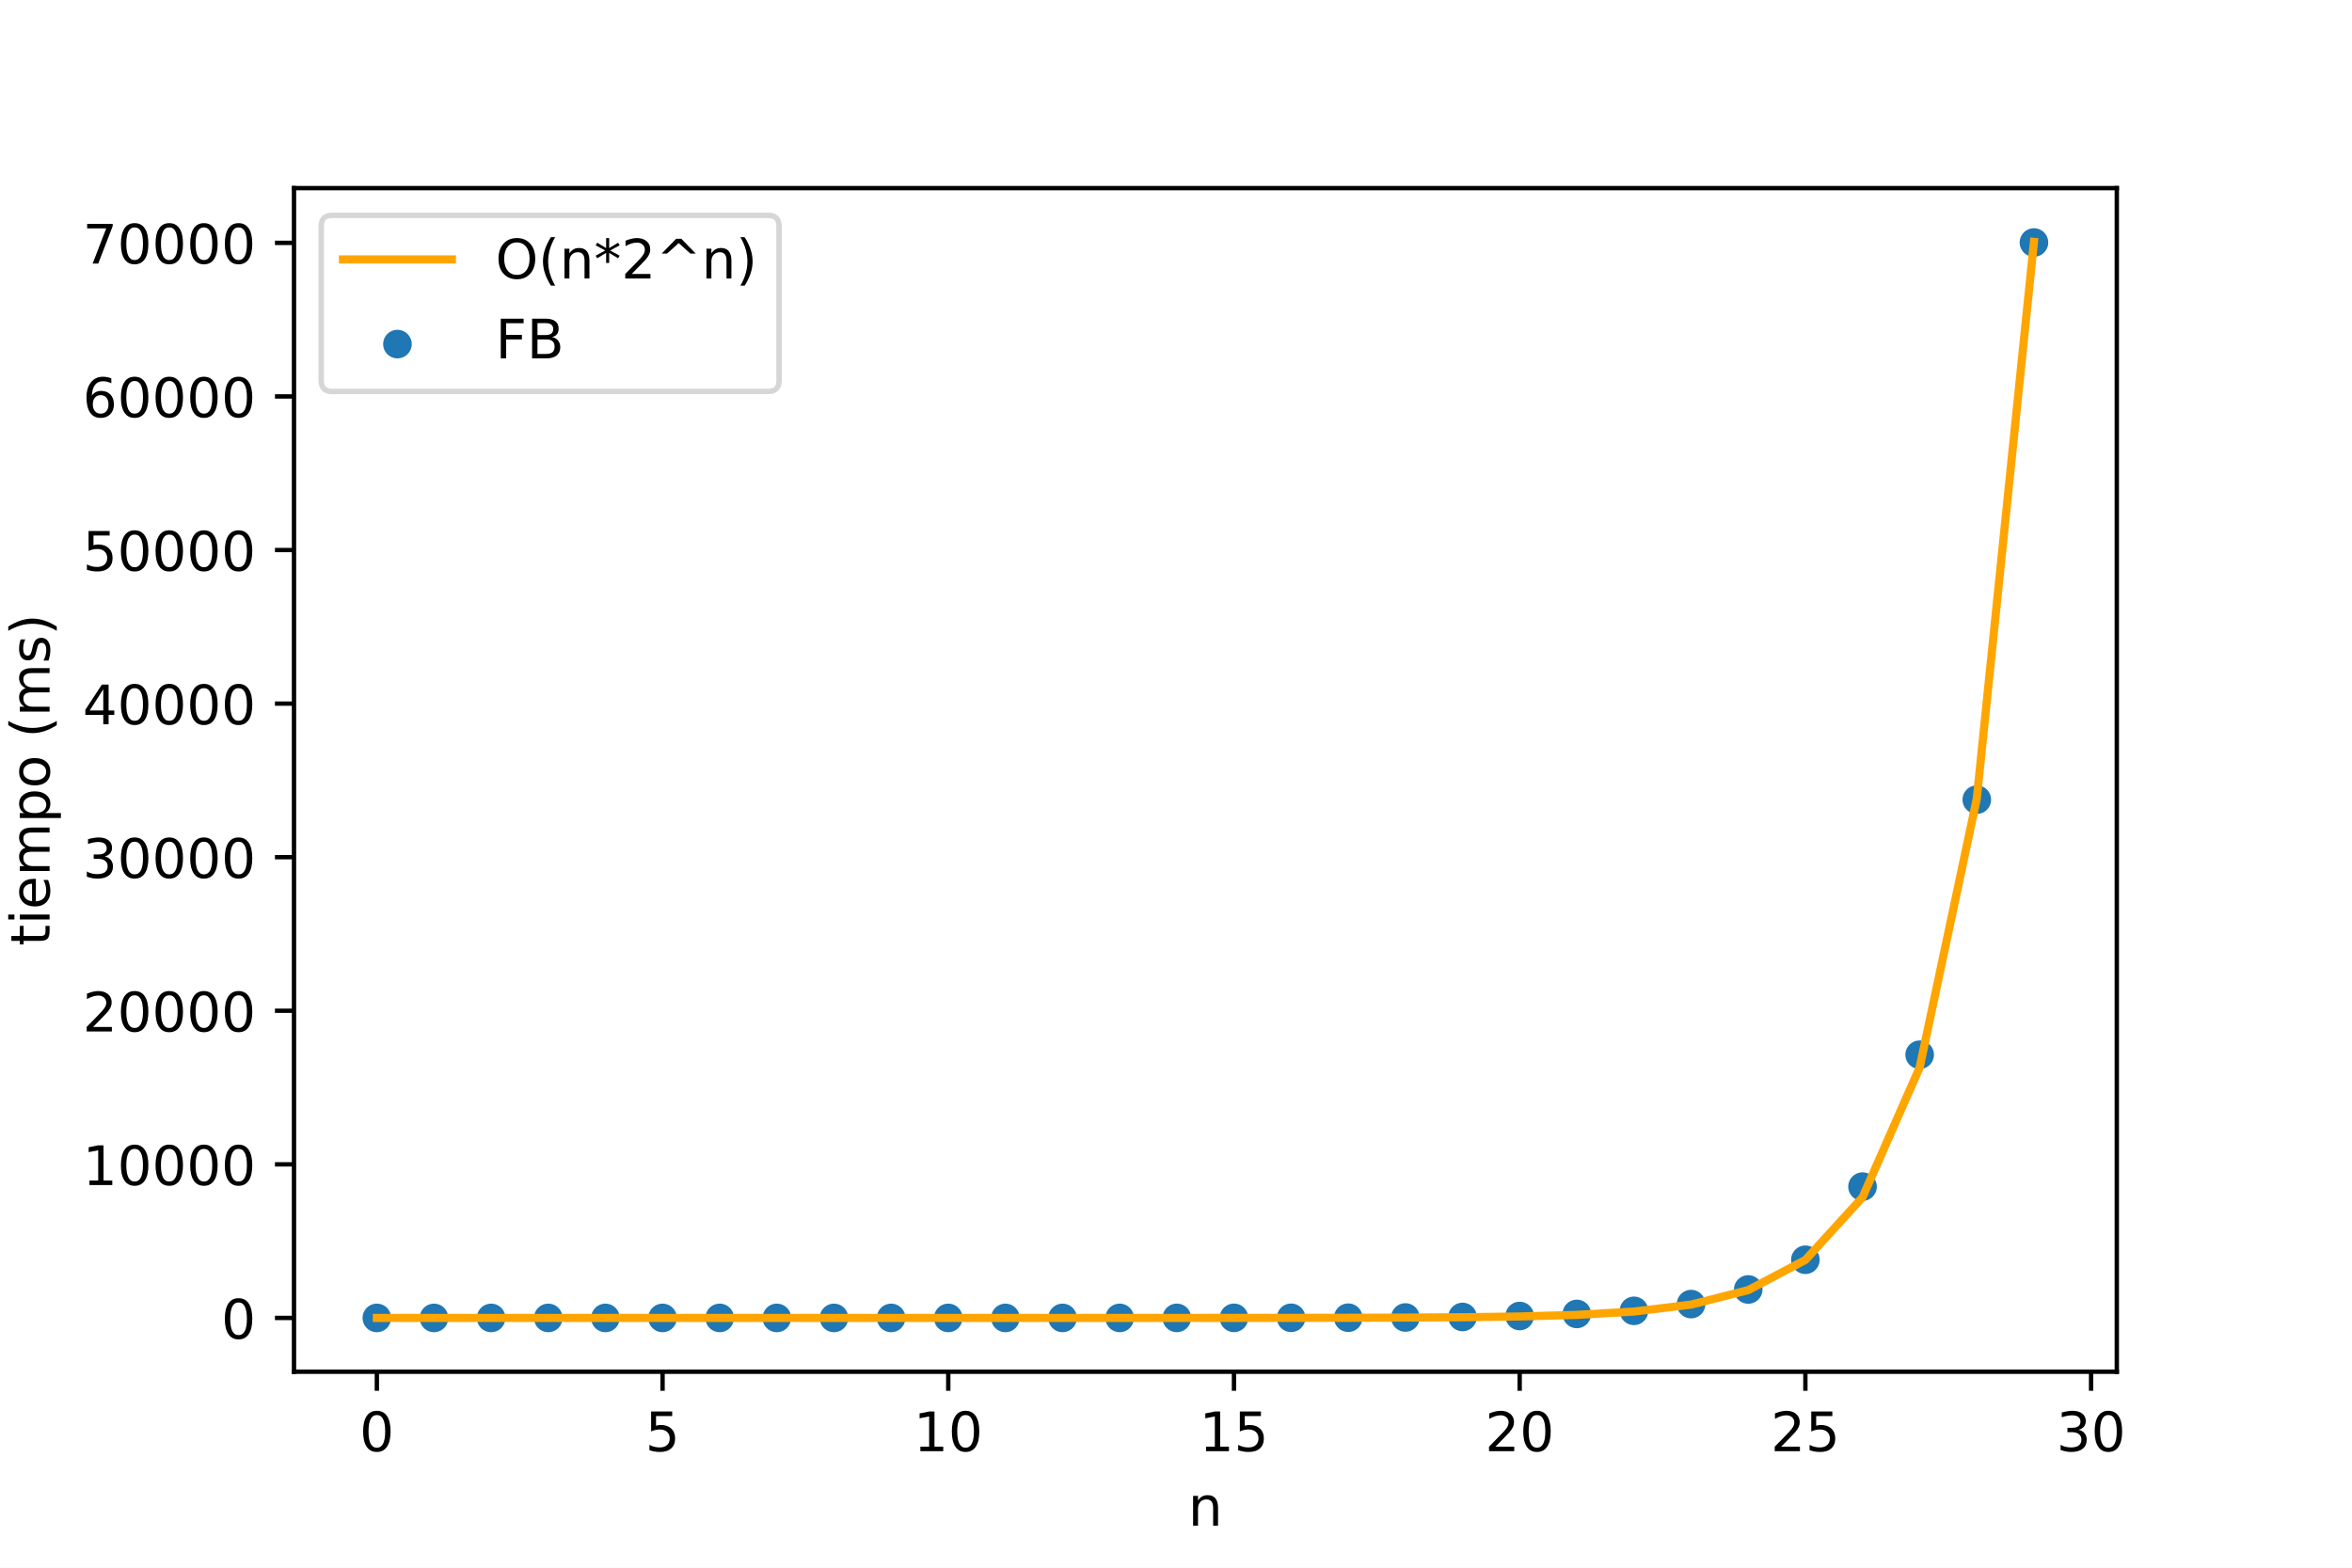
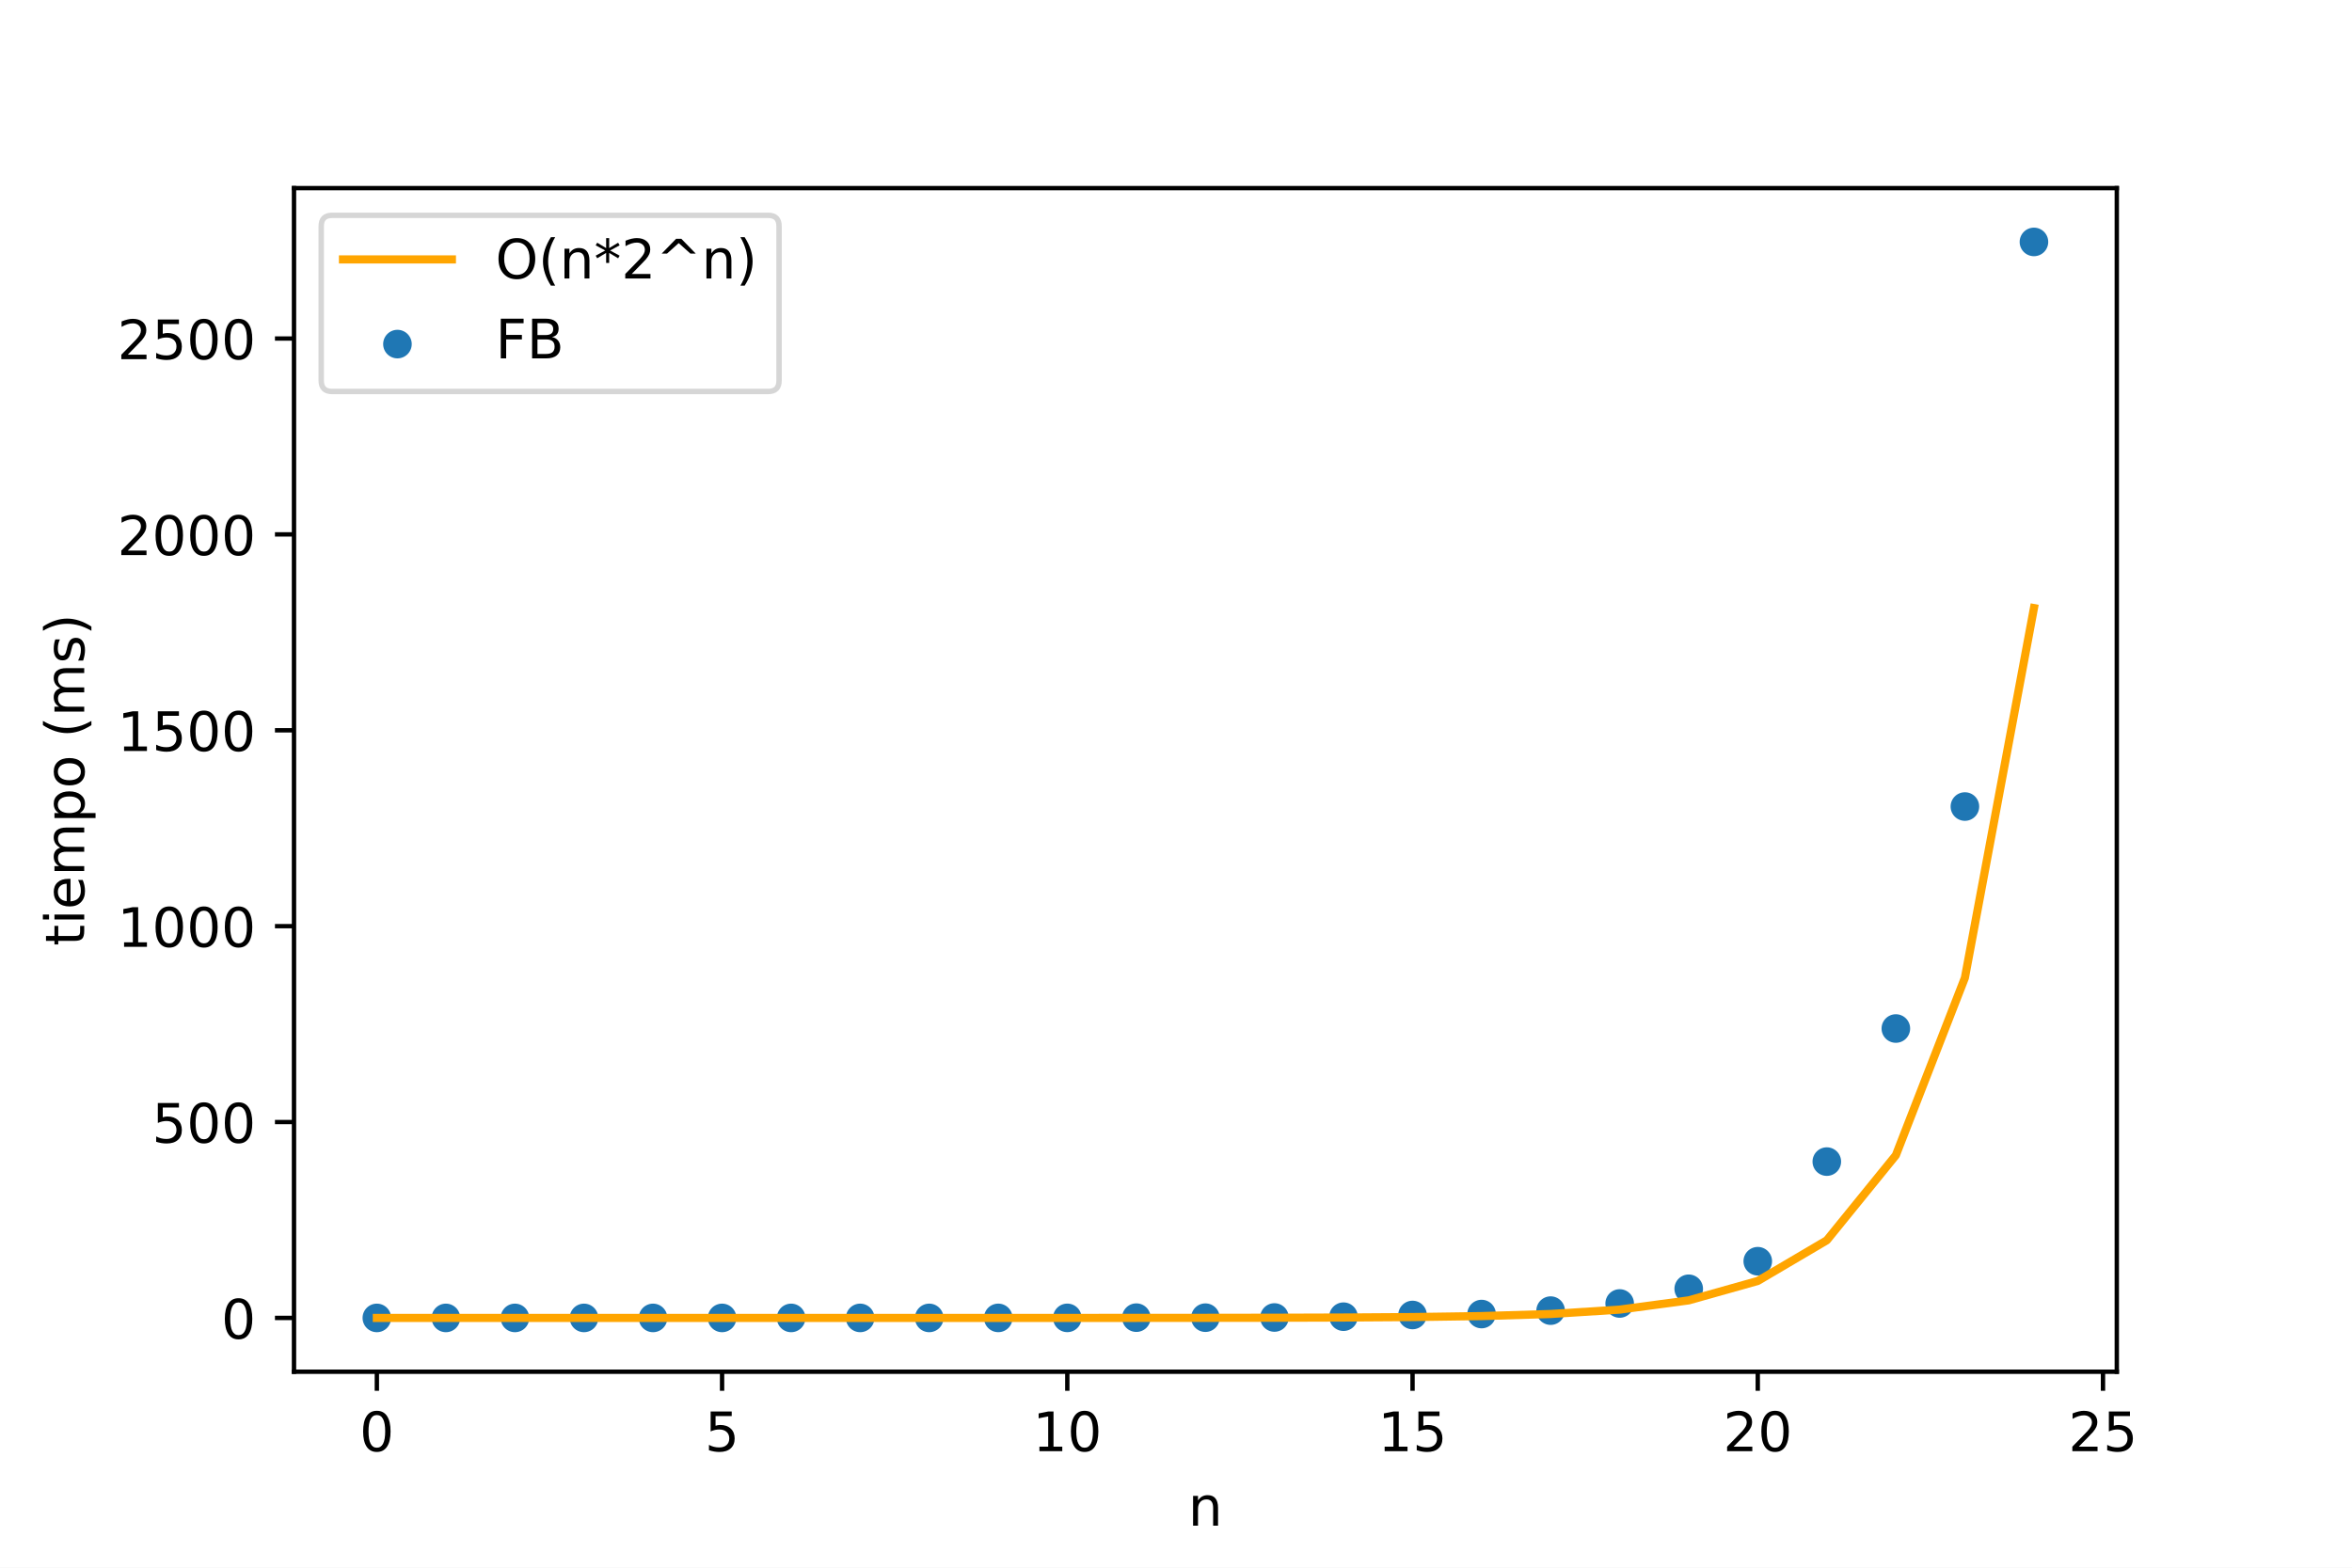
<svg xmlns="http://www.w3.org/2000/svg" xmlns:xlink="http://www.w3.org/1999/xlink" height="288pt" version="1.1" viewBox="0 0 432 288" width="432pt">
  <defs>
    <style type="text/css">
*{stroke-linecap:butt;stroke-linejoin:round;}
  </style>
  </defs>
  <g id="figure_1">
    <g id="patch_1">
      <path d="M 0 288  L 432 288  L 432 0  L 0 0  z " style="fill:#ffffff;" />
    </g>
    <g id="axes_1">
      <g id="patch_2">
        <path d="M 54 252  L 388.8 252  L 388.8 34.56  L 54 34.56  z " style="fill:#ffffff;" />
      </g>
      <g id="PathCollection_1">
        <defs>
-           <path d="M 0 3  C 0.796 3 1.559 2.684 2.121 2.121  C 2.684 1.559 3 0.796 3 0  C 3 -0.796 2.684 -1.559 2.121 -2.121  C 1.559 -2.684 0.796 -3 0 -3  C -0.796 -3 -1.559 -2.684 -2.121 -2.121  C -2.684 -1.559 -3 -0.796 -3 0  C -3 0.796 -2.684 1.559 -2.121 2.121  C -1.559 2.684 -0.796 3 0 3  z " id="m77022b1f96" style="stroke:#ffffff;stroke-width:0.75;" />
+           <path d="M 0 3  C 0.796 3 1.559 2.684 2.121 2.121  C 2.684 1.559 3 0.796 3 0  C 3 -0.796 2.684 -1.559 2.121 -2.121  C 1.559 -2.684 0.796 -3 0 -3  C -0.796 -3 -1.559 -2.684 -2.121 -2.121  C -2.684 -1.559 -3 -0.796 -3 0  C -3 0.796 -2.684 1.559 -2.121 2.121  C -1.559 2.684 -0.796 3 0 3  z " id="mb711f1d08b" style="stroke:#ffffff;stroke-width:0.75;" />
        </defs>
-         <g clip-path="url(#p2cb43e4412)">
-           <use style="fill:#1f77b4;stroke:#ffffff;stroke-width:0.75;" x="69.218" xlink:href="#m77022b1f96" y="242.116" />
-           <use style="fill:#1f77b4;stroke:#ffffff;stroke-width:0.75;" x="79.713" xlink:href="#m77022b1f96" y="242.116" />
-           <use style="fill:#1f77b4;stroke:#ffffff;stroke-width:0.75;" x="90.209" xlink:href="#m77022b1f96" y="242.116" />
-           <use style="fill:#1f77b4;stroke:#ffffff;stroke-width:0.75;" x="100.704" xlink:href="#m77022b1f96" y="242.116" />
-           <use style="fill:#1f77b4;stroke:#ffffff;stroke-width:0.75;" x="111.199" xlink:href="#m77022b1f96" y="242.116" />
-           <use style="fill:#1f77b4;stroke:#ffffff;stroke-width:0.75;" x="121.695" xlink:href="#m77022b1f96" y="242.116" />
-           <use style="fill:#1f77b4;stroke:#ffffff;stroke-width:0.75;" x="132.19" xlink:href="#m77022b1f96" y="242.116" />
-           <use style="fill:#1f77b4;stroke:#ffffff;stroke-width:0.75;" x="142.685" xlink:href="#m77022b1f96" y="242.116" />
-           <use style="fill:#1f77b4;stroke:#ffffff;stroke-width:0.75;" x="153.181" xlink:href="#m77022b1f96" y="242.116" />
-           <use style="fill:#1f77b4;stroke:#ffffff;stroke-width:0.75;" x="163.676" xlink:href="#m77022b1f96" y="242.116" />
-           <use style="fill:#1f77b4;stroke:#ffffff;stroke-width:0.75;" x="174.171" xlink:href="#m77022b1f96" y="242.116" />
-           <use style="fill:#1f77b4;stroke:#ffffff;stroke-width:0.75;" x="184.666" xlink:href="#m77022b1f96" y="242.116" />
-           <use style="fill:#1f77b4;stroke:#ffffff;stroke-width:0.75;" x="195.162" xlink:href="#m77022b1f96" y="242.115" />
-           <use style="fill:#1f77b4;stroke:#ffffff;stroke-width:0.75;" x="205.657" xlink:href="#m77022b1f96" y="242.114" />
-           <use style="fill:#1f77b4;stroke:#ffffff;stroke-width:0.75;" x="216.152" xlink:href="#m77022b1f96" y="242.109" />
-           <use style="fill:#1f77b4;stroke:#ffffff;stroke-width:0.75;" x="226.648" xlink:href="#m77022b1f96" y="242.103" />
-           <use style="fill:#1f77b4;stroke:#ffffff;stroke-width:0.75;" x="237.143" xlink:href="#m77022b1f96" y="242.094" />
-           <use style="fill:#1f77b4;stroke:#ffffff;stroke-width:0.75;" x="247.638" xlink:href="#m77022b1f96" y="242.076" />
-           <use style="fill:#1f77b4;stroke:#ffffff;stroke-width:0.75;" x="258.134" xlink:href="#m77022b1f96" y="242.037" />
-           <use style="fill:#1f77b4;stroke:#ffffff;stroke-width:0.75;" x="268.629" xlink:href="#m77022b1f96" y="241.942" />
-           <use style="fill:#1f77b4;stroke:#ffffff;stroke-width:0.75;" x="279.124" xlink:href="#m77022b1f96" y="241.767" />
-           <use style="fill:#1f77b4;stroke:#ffffff;stroke-width:0.75;" x="289.619" xlink:href="#m77022b1f96" y="241.383" />
-           <use style="fill:#1f77b4;stroke:#ffffff;stroke-width:0.75;" x="300.115" xlink:href="#m77022b1f96" y="240.814" />
-           <use style="fill:#1f77b4;stroke:#ffffff;stroke-width:0.75;" x="310.61" xlink:href="#m77022b1f96" y="239.576" />
-           <use style="fill:#1f77b4;stroke:#ffffff;stroke-width:0.75;" x="321.105" xlink:href="#m77022b1f96" y="236.888" />
-           <use style="fill:#1f77b4;stroke:#ffffff;stroke-width:0.75;" x="331.601" xlink:href="#m77022b1f96" y="231.431" />
-           <use style="fill:#1f77b4;stroke:#ffffff;stroke-width:0.75;" x="342.096" xlink:href="#m77022b1f96" y="217.996" />
-           <use style="fill:#1f77b4;stroke:#ffffff;stroke-width:0.75;" x="352.591" xlink:href="#m77022b1f96" y="193.766" />
-           <use style="fill:#1f77b4;stroke:#ffffff;stroke-width:0.75;" x="363.087" xlink:href="#m77022b1f96" y="146.906" />
-           <use style="fill:#1f77b4;stroke:#ffffff;stroke-width:0.75;" x="373.582" xlink:href="#m77022b1f96" y="44.551" />
+         <g clip-path="url(#pc8c4ef3ba3)">
+           <use style="fill:#1f77b4;stroke:#ffffff;stroke-width:0.75;" x="69.218" xlink:href="#mb711f1d08b" y="242.116" />
+           <use style="fill:#1f77b4;stroke:#ffffff;stroke-width:0.75;" x="81.9" xlink:href="#mb711f1d08b" y="242.116" />
+           <use style="fill:#1f77b4;stroke:#ffffff;stroke-width:0.75;" x="94.582" xlink:href="#mb711f1d08b" y="242.116" />
+           <use style="fill:#1f77b4;stroke:#ffffff;stroke-width:0.75;" x="107.264" xlink:href="#mb711f1d08b" y="242.116" />
+           <use style="fill:#1f77b4;stroke:#ffffff;stroke-width:0.75;" x="119.945" xlink:href="#mb711f1d08b" y="242.116" />
+           <use style="fill:#1f77b4;stroke:#ffffff;stroke-width:0.75;" x="132.627" xlink:href="#mb711f1d08b" y="242.116" />
+           <use style="fill:#1f77b4;stroke:#ffffff;stroke-width:0.75;" x="145.309" xlink:href="#mb711f1d08b" y="242.116" />
+           <use style="fill:#1f77b4;stroke:#ffffff;stroke-width:0.75;" x="157.991" xlink:href="#mb711f1d08b" y="242.114" />
+           <use style="fill:#1f77b4;stroke:#ffffff;stroke-width:0.75;" x="170.673" xlink:href="#mb711f1d08b" y="242.114" />
+           <use style="fill:#1f77b4;stroke:#ffffff;stroke-width:0.75;" x="183.355" xlink:href="#mb711f1d08b" y="242.111" />
+           <use style="fill:#1f77b4;stroke:#ffffff;stroke-width:0.75;" x="196.036" xlink:href="#mb711f1d08b" y="242.107" />
+           <use style="fill:#1f77b4;stroke:#ffffff;stroke-width:0.75;" x="208.718" xlink:href="#mb711f1d08b" y="242.067" />
+           <use style="fill:#1f77b4;stroke:#ffffff;stroke-width:0.75;" x="221.4" xlink:href="#mb711f1d08b" y="242.071" />
+           <use style="fill:#1f77b4;stroke:#ffffff;stroke-width:0.75;" x="234.082" xlink:href="#mb711f1d08b" y="242.038" />
+           <use style="fill:#1f77b4;stroke:#ffffff;stroke-width:0.75;" x="246.764" xlink:href="#mb711f1d08b" y="241.891" />
+           <use style="fill:#1f77b4;stroke:#ffffff;stroke-width:0.75;" x="259.445" xlink:href="#mb711f1d08b" y="241.576" />
+           <use style="fill:#1f77b4;stroke:#ffffff;stroke-width:0.75;" x="272.127" xlink:href="#mb711f1d08b" y="241.404" />
+           <use style="fill:#1f77b4;stroke:#ffffff;stroke-width:0.75;" x="284.809" xlink:href="#mb711f1d08b" y="240.775" />
+           <use style="fill:#1f77b4;stroke:#ffffff;stroke-width:0.75;" x="297.491" xlink:href="#mb711f1d08b" y="239.463" />
+           <use style="fill:#1f77b4;stroke:#ffffff;stroke-width:0.75;" x="310.173" xlink:href="#mb711f1d08b" y="236.762" />
+           <use style="fill:#1f77b4;stroke:#ffffff;stroke-width:0.75;" x="322.855" xlink:href="#mb711f1d08b" y="231.699" />
+           <use style="fill:#1f77b4;stroke:#ffffff;stroke-width:0.75;" x="335.536" xlink:href="#mb711f1d08b" y="213.398" />
+           <use style="fill:#1f77b4;stroke:#ffffff;stroke-width:0.75;" x="348.218" xlink:href="#mb711f1d08b" y="188.951" />
+           <use style="fill:#1f77b4;stroke:#ffffff;stroke-width:0.75;" x="360.9" xlink:href="#mb711f1d08b" y="148.17" />
+           <use style="fill:#1f77b4;stroke:#ffffff;stroke-width:0.75;" x="373.582" xlink:href="#mb711f1d08b" y="44.444" />
        </g>
      </g>
      <g id="matplotlib.axis_1">
        <g id="xtick_1">
          <g id="line2d_1">
            <defs>
-               <path d="M 0 0  L 0 3.5  " id="m02628026f4" style="stroke:#000000;stroke-width:0.8;" />
-             </defs>
-             <g>
-               <use style="stroke:#000000;stroke-width:0.8;" x="69.218" xlink:href="#m02628026f4" y="252" />
+               <path d="M 0 0  L 0 3.5  " id="mbf1f56ff27" style="stroke:#000000;stroke-width:0.8;" />
+             </defs>
+             <g>
+               <use style="stroke:#000000;stroke-width:0.8;" x="69.218" xlink:href="#mbf1f56ff27" y="252" />
            </g>
          </g>
          <g id="text_1">
            <defs>
              <path d="M 31.781 66.406  Q 24.172 66.406 20.328 58.906  Q 16.5 51.422 16.5 36.375  Q 16.5 21.391 20.328 13.891  Q 24.172 6.391 31.781 6.391  Q 39.453 6.391 43.281 13.891  Q 47.125 21.391 47.125 36.375  Q 47.125 51.422 43.281 58.906  Q 39.453 66.406 31.781 66.406  z M 31.781 74.219  Q 44.047 74.219 50.516 64.516  Q 56.984 54.828 56.984 36.375  Q 56.984 17.969 50.516 8.266  Q 44.047 -1.422 31.781 -1.422  Q 19.531 -1.422 13.062 8.266  Q 6.594 17.969 6.594 36.375  Q 6.594 54.828 13.062 64.516  Q 19.531 74.219 31.781 74.219  z " id="DejaVuSans-48" />
            </defs>
            <g transform="translate(66.03693 266.5984)scale(0.1 -0.1)">
              <use xlink:href="#DejaVuSans-48" />
            </g>
          </g>
        </g>
        <g id="xtick_2">
          <g id="line2d_2">
            <g>
-               <use style="stroke:#000000;stroke-width:0.8;" x="121.695" xlink:href="#m02628026f4" y="252" />
+               <use style="stroke:#000000;stroke-width:0.8;" x="132.627" xlink:href="#mbf1f56ff27" y="252" />
            </g>
          </g>
          <g id="text_2">
            <defs>
              <path d="M 10.797 72.906  L 49.516 72.906  L 49.516 64.594  L 19.828 64.594  L 19.828 46.734  Q 21.969 47.469 24.109 47.828  Q 26.266 48.188 28.422 48.188  Q 40.625 48.188 47.75 41.5  Q 54.891 34.812 54.891 23.391  Q 54.891 11.625 47.562 5.094  Q 40.234 -1.422 26.906 -1.422  Q 22.312 -1.422 17.547 -0.641  Q 12.797 0.141 7.719 1.703  L 7.719 11.625  Q 12.109 9.234 16.797 8.062  Q 21.484 6.891 26.703 6.891  Q 35.156 6.891 40.078 11.328  Q 45.016 15.766 45.016 23.391  Q 45.016 31 40.078 35.438  Q 35.156 39.891 26.703 39.891  Q 22.75 39.891 18.812 39.016  Q 14.891 38.141 10.797 36.281  z " id="DejaVuSans-53" />
            </defs>
-             <g transform="translate(118.5134 266.5984)scale(0.1 -0.1)">
+             <g transform="translate(129.446 266.5984)scale(0.1 -0.1)">
              <use xlink:href="#DejaVuSans-53" />
            </g>
          </g>
        </g>
        <g id="xtick_3">
          <g id="line2d_3">
            <g>
-               <use style="stroke:#000000;stroke-width:0.8;" x="174.171" xlink:href="#m02628026f4" y="252" />
+               <use style="stroke:#000000;stroke-width:0.8;" x="196.036" xlink:href="#mbf1f56ff27" y="252" />
            </g>
          </g>
          <g id="text_3">
            <defs>
              <path d="M 12.406 8.297  L 28.516 8.297  L 28.516 63.922  L 10.984 60.406  L 10.984 69.391  L 28.422 72.906  L 38.281 72.906  L 38.281 8.297  L 54.391 8.297  L 54.391 0  L 12.406 0  z " id="DejaVuSans-49" />
            </defs>
-             <g transform="translate(167.8087 266.5984)scale(0.1 -0.1)">
+             <g transform="translate(189.6739 266.5984)scale(0.1 -0.1)">
              <use xlink:href="#DejaVuSans-49" />
              <use x="63.623" xlink:href="#DejaVuSans-48" />
            </g>
          </g>
        </g>
        <g id="xtick_4">
          <g id="line2d_4">
            <g>
-               <use style="stroke:#000000;stroke-width:0.8;" x="226.648" xlink:href="#m02628026f4" y="252" />
+               <use style="stroke:#000000;stroke-width:0.8;" x="259.445" xlink:href="#mbf1f56ff27" y="252" />
            </g>
          </g>
          <g id="text_4">
-             <g transform="translate(220.2851 266.5984)scale(0.1 -0.1)">
+             <g transform="translate(253.083 266.5984)scale(0.1 -0.1)">
              <use xlink:href="#DejaVuSans-49" />
              <use x="63.623" xlink:href="#DejaVuSans-53" />
            </g>
          </g>
        </g>
        <g id="xtick_5">
          <g id="line2d_5">
            <g>
-               <use style="stroke:#000000;stroke-width:0.8;" x="279.124" xlink:href="#m02628026f4" y="252" />
+               <use style="stroke:#000000;stroke-width:0.8;" x="322.855" xlink:href="#mbf1f56ff27" y="252" />
            </g>
          </g>
          <g id="text_5">
            <defs>
              <path d="M 19.188 8.297  L 53.609 8.297  L 53.609 0  L 7.328 0  L 7.328 8.297  Q 12.938 14.109 22.625 23.891  Q 32.328 33.688 34.812 36.531  Q 39.547 41.844 41.422 45.531  Q 43.312 49.219 43.312 52.781  Q 43.312 58.594 39.234 62.25  Q 35.156 65.922 28.609 65.922  Q 23.969 65.922 18.812 64.312  Q 13.672 62.703 7.812 59.422  L 7.812 69.391  Q 13.766 71.781 18.938 73  Q 24.125 74.219 28.422 74.219  Q 39.75 74.219 46.484 68.547  Q 53.219 62.891 53.219 53.422  Q 53.219 48.922 51.531 44.891  Q 49.859 40.875 45.406 35.406  Q 44.188 33.984 37.641 27.219  Q 31.109 20.453 19.188 8.297  z " id="DejaVuSans-50" />
            </defs>
-             <g transform="translate(272.7616 266.5984)scale(0.1 -0.1)">
+             <g transform="translate(316.492 266.5984)scale(0.1 -0.1)">
              <use xlink:href="#DejaVuSans-50" />
              <use x="63.623" xlink:href="#DejaVuSans-48" />
            </g>
          </g>
        </g>
        <g id="xtick_6">
          <g id="line2d_6">
            <g>
-               <use style="stroke:#000000;stroke-width:0.8;" x="331.601" xlink:href="#m02628026f4" y="252" />
+               <use style="stroke:#000000;stroke-width:0.8;" x="386.264" xlink:href="#mbf1f56ff27" y="252" />
            </g>
          </g>
          <g id="text_6">
-             <g transform="translate(325.2381 266.5984)scale(0.1 -0.1)">
+             <g transform="translate(379.9011 266.5984)scale(0.1 -0.1)">
              <use xlink:href="#DejaVuSans-50" />
              <use x="63.623" xlink:href="#DejaVuSans-53" />
            </g>
          </g>
        </g>
-         <g id="xtick_7">
-           <g id="line2d_7">
-             <g>
-               <use style="stroke:#000000;stroke-width:0.8;" x="384.077" xlink:href="#m02628026f4" y="252" />
-             </g>
-           </g>
-           <g id="text_7">
-             <defs>
-               <path d="M 40.578 39.312  Q 47.656 37.797 51.625 33  Q 55.609 28.219 55.609 21.188  Q 55.609 10.406 48.188 4.484  Q 40.766 -1.422 27.094 -1.422  Q 22.516 -1.422 17.656 -0.516  Q 12.797 0.391 7.625 2.203  L 7.625 11.719  Q 11.719 9.328 16.594 8.109  Q 21.484 6.891 26.812 6.891  Q 36.078 6.891 40.938 10.547  Q 45.797 14.203 45.797 21.188  Q 45.797 27.641 41.281 31.266  Q 36.766 34.906 28.719 34.906  L 20.219 34.906  L 20.219 43.016  L 29.109 43.016  Q 36.375 43.016 40.234 45.922  Q 44.094 48.828 44.094 54.297  Q 44.094 59.906 40.109 62.906  Q 36.141 65.922 28.719 65.922  Q 24.656 65.922 20.016 65.031  Q 15.375 64.156 9.812 62.312  L 9.812 71.094  Q 15.438 72.656 20.344 73.438  Q 25.25 74.219 29.594 74.219  Q 40.828 74.219 47.359 69.109  Q 53.906 64.016 53.906 55.328  Q 53.906 49.266 50.438 45.094  Q 46.969 40.922 40.578 39.312  z " id="DejaVuSans-51" />
-             </defs>
-             <g transform="translate(377.7146 266.5984)scale(0.1 -0.1)">
-               <use xlink:href="#DejaVuSans-51" />
-               <use x="63.623" xlink:href="#DejaVuSans-48" />
-             </g>
-           </g>
-         </g>
-         <g id="text_8">
+         <g id="text_7">
          <defs>
            <path d="M 54.891 33.016  L 54.891 0  L 45.906 0  L 45.906 32.719  Q 45.906 40.484 42.875 44.328  Q 39.844 48.188 33.797 48.188  Q 26.516 48.188 22.312 43.547  Q 18.109 38.922 18.109 30.906  L 18.109 0  L 9.078 0  L 9.078 54.688  L 18.109 54.688  L 18.109 46.188  Q 21.344 51.125 25.703 53.562  Q 30.078 56 35.797 56  Q 45.219 56 50.047 50.172  Q 54.891 44.344 54.891 33.016  z " id="DejaVuSans-110" />
          </defs>
          <g transform="translate(218.2312 280.2766)scale(0.1 -0.1)">
            <use xlink:href="#DejaVuSans-110" />
          </g>
        </g>
      </g>
      <g id="matplotlib.axis_2">
        <g id="ytick_1">
-           <g id="line2d_8">
-             <defs>
-               <path d="M 0 0  L -3.5 0  " id="m74c01ba909" style="stroke:#000000;stroke-width:0.8;" />
-             </defs>
-             <g>
-               <use style="stroke:#000000;stroke-width:0.8;" x="54" xlink:href="#m74c01ba909" y="242.116" />
-             </g>
-           </g>
-           <g id="text_9">
+           <g id="line2d_7">
+             <defs>
+               <path d="M 0 0  L -3.5 0  " id="m34ce88826c" style="stroke:#000000;stroke-width:0.8;" />
+             </defs>
+             <g>
+               <use style="stroke:#000000;stroke-width:0.8;" x="54" xlink:href="#m34ce88826c" y="242.116" />
+             </g>
+           </g>
+           <g id="text_8">
            <g transform="translate(40.6375 245.9156)scale(0.1 -0.1)">
              <use xlink:href="#DejaVuSans-48" />
            </g>
          </g>
        </g>
        <g id="ytick_2">
+           <g id="line2d_8">
+             <g>
+               <use style="stroke:#000000;stroke-width:0.8;" x="54" xlink:href="#m34ce88826c" y="206.131" />
+             </g>
+           </g>
+           <g id="text_9">
+             <g transform="translate(27.9125 209.9306)scale(0.1 -0.1)">
+               <use xlink:href="#DejaVuSans-53" />
+               <use x="63.623" xlink:href="#DejaVuSans-48" />
+               <use x="127.246" xlink:href="#DejaVuSans-48" />
+             </g>
+           </g>
+         </g>
+         <g id="ytick_3">
          <g id="line2d_9">
            <g>
-               <use style="stroke:#000000;stroke-width:0.8;" x="54" xlink:href="#m74c01ba909" y="213.902" />
+               <use style="stroke:#000000;stroke-width:0.8;" x="54" xlink:href="#m34ce88826c" y="170.146" />
            </g>
          </g>
          <g id="text_10">
-             <g transform="translate(15.1875 217.7015)scale(0.1 -0.1)">
+             <g transform="translate(21.55 173.9456)scale(0.1 -0.1)">
              <use xlink:href="#DejaVuSans-49" />
              <use x="63.623" xlink:href="#DejaVuSans-48" />
              <use x="127.246" xlink:href="#DejaVuSans-48" />
              <use x="190.869" xlink:href="#DejaVuSans-48" />
-               <use x="254.492" xlink:href="#DejaVuSans-48" />
-             </g>
-           </g>
-         </g>
-         <g id="ytick_3">
+             </g>
+           </g>
+         </g>
+         <g id="ytick_4">
          <g id="line2d_10">
            <g>
-               <use style="stroke:#000000;stroke-width:0.8;" x="54" xlink:href="#m74c01ba909" y="185.688" />
+               <use style="stroke:#000000;stroke-width:0.8;" x="54" xlink:href="#m34ce88826c" y="134.161" />
            </g>
          </g>
          <g id="text_11">
-             <g transform="translate(15.1875 189.4874)scale(0.1 -0.1)">
+             <g transform="translate(21.55 137.9606)scale(0.1 -0.1)">
+               <use xlink:href="#DejaVuSans-49" />
+               <use x="63.623" xlink:href="#DejaVuSans-53" />
+               <use x="127.246" xlink:href="#DejaVuSans-48" />
+               <use x="190.869" xlink:href="#DejaVuSans-48" />
+             </g>
+           </g>
+         </g>
+         <g id="ytick_5">
+           <g id="line2d_11">
+             <g>
+               <use style="stroke:#000000;stroke-width:0.8;" x="54" xlink:href="#m34ce88826c" y="98.176" />
+             </g>
+           </g>
+           <g id="text_12">
+             <g transform="translate(21.55 101.9756)scale(0.1 -0.1)">
              <use xlink:href="#DejaVuSans-50" />
              <use x="63.623" xlink:href="#DejaVuSans-48" />
              <use x="127.246" xlink:href="#DejaVuSans-48" />
              <use x="190.869" xlink:href="#DejaVuSans-48" />
-               <use x="254.492" xlink:href="#DejaVuSans-48" />
-             </g>
-           </g>
-         </g>
-         <g id="ytick_4">
-           <g id="line2d_11">
-             <g>
-               <use style="stroke:#000000;stroke-width:0.8;" x="54" xlink:href="#m74c01ba909" y="157.474" />
-             </g>
-           </g>
-           <g id="text_12">
-             <g transform="translate(15.1875 161.2732)scale(0.1 -0.1)">
-               <use xlink:href="#DejaVuSans-51" />
-               <use x="63.623" xlink:href="#DejaVuSans-48" />
+             </g>
+           </g>
+         </g>
+         <g id="ytick_6">
+           <g id="line2d_12">
+             <g>
+               <use style="stroke:#000000;stroke-width:0.8;" x="54" xlink:href="#m34ce88826c" y="62.191" />
+             </g>
+           </g>
+           <g id="text_13">
+             <g transform="translate(21.55 65.99065)scale(0.1 -0.1)">
+               <use xlink:href="#DejaVuSans-50" />
+               <use x="63.623" xlink:href="#DejaVuSans-53" />
              <use x="127.246" xlink:href="#DejaVuSans-48" />
              <use x="190.869" xlink:href="#DejaVuSans-48" />
-               <use x="254.492" xlink:href="#DejaVuSans-48" />
-             </g>
-           </g>
-         </g>
-         <g id="ytick_5">
-           <g id="line2d_12">
-             <g>
-               <use style="stroke:#000000;stroke-width:0.8;" x="54" xlink:href="#m74c01ba909" y="129.26" />
-             </g>
-           </g>
-           <g id="text_13">
-             <defs>
-               <path d="M 37.797 64.312  L 12.891 25.391  L 37.797 25.391  z M 35.203 72.906  L 47.609 72.906  L 47.609 25.391  L 58.016 25.391  L 58.016 17.188  L 47.609 17.188  L 47.609 0  L 37.797 0  L 37.797 17.188  L 4.891 17.188  L 4.891 26.703  z " id="DejaVuSans-52" />
-             </defs>
-             <g transform="translate(15.1875 133.0591)scale(0.1 -0.1)">
-               <use xlink:href="#DejaVuSans-52" />
-               <use x="63.623" xlink:href="#DejaVuSans-48" />
-               <use x="127.246" xlink:href="#DejaVuSans-48" />
-               <use x="190.869" xlink:href="#DejaVuSans-48" />
-               <use x="254.492" xlink:href="#DejaVuSans-48" />
-             </g>
-           </g>
-         </g>
-         <g id="ytick_6">
-           <g id="line2d_13">
-             <g>
-               <use style="stroke:#000000;stroke-width:0.8;" x="54" xlink:href="#m74c01ba909" y="101.046" />
-             </g>
-           </g>
-           <g id="text_14">
-             <g transform="translate(15.1875 104.845)scale(0.1 -0.1)">
-               <use xlink:href="#DejaVuSans-53" />
-               <use x="63.623" xlink:href="#DejaVuSans-48" />
-               <use x="127.246" xlink:href="#DejaVuSans-48" />
-               <use x="190.869" xlink:href="#DejaVuSans-48" />
-               <use x="254.492" xlink:href="#DejaVuSans-48" />
-             </g>
-           </g>
-         </g>
-         <g id="ytick_7">
-           <g id="line2d_14">
-             <g>
-               <use style="stroke:#000000;stroke-width:0.8;" x="54" xlink:href="#m74c01ba909" y="72.832" />
-             </g>
-           </g>
-           <g id="text_15">
-             <defs>
-               <path d="M 33.016 40.375  Q 26.375 40.375 22.484 35.828  Q 18.609 31.297 18.609 23.391  Q 18.609 15.531 22.484 10.953  Q 26.375 6.391 33.016 6.391  Q 39.656 6.391 43.531 10.953  Q 47.406 15.531 47.406 23.391  Q 47.406 31.297 43.531 35.828  Q 39.656 40.375 33.016 40.375  z M 52.594 71.297  L 52.594 62.312  Q 48.875 64.062 45.094 64.984  Q 41.312 65.922 37.594 65.922  Q 27.828 65.922 22.672 59.328  Q 17.531 52.734 16.797 39.406  Q 19.672 43.656 24.016 45.922  Q 28.375 48.188 33.594 48.188  Q 44.578 48.188 50.953 41.516  Q 57.328 34.859 57.328 23.391  Q 57.328 12.156 50.688 5.359  Q 44.047 -1.422 33.016 -1.422  Q 20.359 -1.422 13.672 8.266  Q 6.984 17.969 6.984 36.375  Q 6.984 53.656 15.188 63.938  Q 23.391 74.219 37.203 74.219  Q 40.922 74.219 44.703 73.484  Q 48.484 72.75 52.594 71.297  z " id="DejaVuSans-54" />
-             </defs>
-             <g transform="translate(15.1875 76.63092)scale(0.1 -0.1)">
-               <use xlink:href="#DejaVuSans-54" />
-               <use x="63.623" xlink:href="#DejaVuSans-48" />
-               <use x="127.246" xlink:href="#DejaVuSans-48" />
-               <use x="190.869" xlink:href="#DejaVuSans-48" />
-               <use x="254.492" xlink:href="#DejaVuSans-48" />
-             </g>
-           </g>
-         </g>
-         <g id="ytick_8">
-           <g id="line2d_15">
-             <g>
-               <use style="stroke:#000000;stroke-width:0.8;" x="54" xlink:href="#m74c01ba909" y="44.618" />
-             </g>
-           </g>
-           <g id="text_16">
-             <defs>
-               <path d="M 8.203 72.906  L 55.078 72.906  L 55.078 68.703  L 28.609 0  L 18.312 0  L 43.219 64.594  L 8.203 64.594  z " id="DejaVuSans-55" />
-             </defs>
-             <g transform="translate(15.1875 48.41681)scale(0.1 -0.1)">
-               <use xlink:href="#DejaVuSans-55" />
-               <use x="63.623" xlink:href="#DejaVuSans-48" />
-               <use x="127.246" xlink:href="#DejaVuSans-48" />
-               <use x="190.869" xlink:href="#DejaVuSans-48" />
-               <use x="254.492" xlink:href="#DejaVuSans-48" />
-             </g>
-           </g>
-         </g>
-         <g id="text_17">
+             </g>
+           </g>
+         </g>
+         <g id="text_14">
          <defs>
            <path d="M 18.312 70.219  L 18.312 54.688  L 36.812 54.688  L 36.812 47.703  L 18.312 47.703  L 18.312 18.016  Q 18.312 11.328 20.141 9.422  Q 21.969 7.516 27.594 7.516  L 36.812 7.516  L 36.812 0  L 27.594 0  Q 17.188 0 13.234 3.875  Q 9.281 7.766 9.281 18.016  L 9.281 47.703  L 2.688 47.703  L 2.688 54.688  L 9.281 54.688  L 9.281 70.219  z " id="DejaVuSans-116" />
            <path d="M 9.422 54.688  L 18.406 54.688  L 18.406 0  L 9.422 0  z M 9.422 75.984  L 18.406 75.984  L 18.406 64.594  L 9.422 64.594  z " id="DejaVuSans-105" />
            <path d="M 56.203 29.594  L 56.203 25.203  L 14.891 25.203  Q 15.484 15.922 20.484 11.062  Q 25.484 6.203 34.422 6.203  Q 39.594 6.203 44.453 7.469  Q 49.312 8.734 54.109 11.281  L 54.109 2.781  Q 49.266 0.734 44.188 -0.344  Q 39.109 -1.422 33.891 -1.422  Q 20.797 -1.422 13.156 6.188  Q 5.516 13.812 5.516 26.812  Q 5.516 40.234 12.766 48.109  Q 20.016 56 32.328 56  Q 43.359 56 49.781 48.891  Q 56.203 41.797 56.203 29.594  z M 47.219 32.234  Q 47.125 39.594 43.094 43.984  Q 39.062 48.391 32.422 48.391  Q 24.906 48.391 20.391 44.141  Q 15.875 39.891 15.188 32.172  z " id="DejaVuSans-101" />
            <path d="M 52 44.188  Q 55.375 50.25 60.062 53.125  Q 64.75 56 71.094 56  Q 79.641 56 84.281 50.016  Q 88.922 44.047 88.922 33.016  L 88.922 0  L 79.891 0  L 79.891 32.719  Q 79.891 40.578 77.094 44.375  Q 74.312 48.188 68.609 48.188  Q 61.625 48.188 57.562 43.547  Q 53.516 38.922 53.516 30.906  L 53.516 0  L 44.484 0  L 44.484 32.719  Q 44.484 40.625 41.703 44.406  Q 38.922 48.188 33.109 48.188  Q 26.219 48.188 22.156 43.531  Q 18.109 38.875 18.109 30.906  L 18.109 0  L 9.078 0  L 9.078 54.688  L 18.109 54.688  L 18.109 46.188  Q 21.188 51.219 25.484 53.609  Q 29.781 56 35.688 56  Q 41.656 56 45.828 52.969  Q 50 49.953 52 44.188  z " id="DejaVuSans-109" />
            <path d="M 18.109 8.203  L 18.109 -20.797  L 9.078 -20.797  L 9.078 54.688  L 18.109 54.688  L 18.109 46.391  Q 20.953 51.266 25.266 53.625  Q 29.594 56 35.594 56  Q 45.562 56 51.781 48.094  Q 58.016 40.188 58.016 27.297  Q 58.016 14.406 51.781 6.484  Q 45.562 -1.422 35.594 -1.422  Q 29.594 -1.422 25.266 0.953  Q 20.953 3.328 18.109 8.203  z M 48.688 27.297  Q 48.688 37.203 44.609 42.844  Q 40.531 48.484 33.406 48.484  Q 26.266 48.484 22.188 42.844  Q 18.109 37.203 18.109 27.297  Q 18.109 17.391 22.188 11.75  Q 26.266 6.109 33.406 6.109  Q 40.531 6.109 44.609 11.75  Q 48.688 17.391 48.688 27.297  z " id="DejaVuSans-112" />
            <path d="M 30.609 48.391  Q 23.391 48.391 19.188 42.75  Q 14.984 37.109 14.984 27.297  Q 14.984 17.484 19.156 11.844  Q 23.344 6.203 30.609 6.203  Q 37.797 6.203 41.984 11.859  Q 46.188 17.531 46.188 27.297  Q 46.188 37.016 41.984 42.703  Q 37.797 48.391 30.609 48.391  z M 30.609 56  Q 42.328 56 49.016 48.375  Q 55.719 40.766 55.719 27.297  Q 55.719 13.875 49.016 6.219  Q 42.328 -1.422 30.609 -1.422  Q 18.844 -1.422 12.172 6.219  Q 5.516 13.875 5.516 27.297  Q 5.516 40.766 12.172 48.375  Q 18.844 56 30.609 56  z " id="DejaVuSans-111" />
            <path id="DejaVuSans-32" />
            <path d="M 31 75.875  Q 24.469 64.656 21.281 53.656  Q 18.109 42.672 18.109 31.391  Q 18.109 20.125 21.312 9.062  Q 24.516 -2 31 -13.188  L 23.188 -13.188  Q 15.875 -1.703 12.234 9.375  Q 8.594 20.453 8.594 31.391  Q 8.594 42.281 12.203 53.312  Q 15.828 64.359 23.188 75.875  z " id="DejaVuSans-40" />
            <path d="M 44.281 53.078  L 44.281 44.578  Q 40.484 46.531 36.375 47.5  Q 32.281 48.484 27.875 48.484  Q 21.188 48.484 17.844 46.438  Q 14.5 44.391 14.5 40.281  Q 14.5 37.156 16.891 35.375  Q 19.281 33.594 26.516 31.984  L 29.594 31.297  Q 39.156 29.25 43.188 25.516  Q 47.219 21.781 47.219 15.094  Q 47.219 7.469 41.188 3.016  Q 35.156 -1.422 24.609 -1.422  Q 20.219 -1.422 15.453 -0.562  Q 10.688 0.297 5.422 2  L 5.422 11.281  Q 10.406 8.688 15.234 7.391  Q 20.062 6.109 24.812 6.109  Q 31.156 6.109 34.562 8.281  Q 37.984 10.453 37.984 14.406  Q 37.984 18.062 35.516 20.016  Q 33.062 21.969 24.703 23.781  L 21.578 24.516  Q 13.234 26.266 9.516 29.906  Q 5.812 33.547 5.812 39.891  Q 5.812 47.609 11.281 51.797  Q 16.75 56 26.812 56  Q 31.781 56 36.172 55.266  Q 40.578 54.547 44.281 53.078  z " id="DejaVuSans-115" />
            <path d="M 8.016 75.875  L 15.828 75.875  Q 23.141 64.359 26.781 53.312  Q 30.422 42.281 30.422 31.391  Q 30.422 20.453 26.781 9.375  Q 23.141 -1.703 15.828 -13.188  L 8.016 -13.188  Q 14.5 -2 17.703 9.062  Q 20.906 20.125 20.906 31.391  Q 20.906 42.672 17.703 53.656  Q 14.5 64.656 8.016 75.875  z " id="DejaVuSans-41" />
          </defs>
-           <g transform="translate(9.107812 173.7753)rotate(-90)scale(0.1 -0.1)">
+           <g transform="translate(15.47031 173.7753)rotate(-90)scale(0.1 -0.1)">
            <use xlink:href="#DejaVuSans-116" />
            <use x="39.209" xlink:href="#DejaVuSans-105" />
            <use x="66.992" xlink:href="#DejaVuSans-101" />
            <use x="128.516" xlink:href="#DejaVuSans-109" />
            <use x="225.928" xlink:href="#DejaVuSans-112" />
            <use x="289.404" xlink:href="#DejaVuSans-111" />
            <use x="350.586" xlink:href="#DejaVuSans-32" />
            <use x="382.373" xlink:href="#DejaVuSans-40" />
            <use x="421.387" xlink:href="#DejaVuSans-109" />
            <use x="518.799" xlink:href="#DejaVuSans-115" />
            <use x="570.898" xlink:href="#DejaVuSans-41" />
          </g>
        </g>
      </g>
-       <g id="line2d_16">
-         <path clip-path="url(#p2cb43e4412)" d="M 69.218 242.116  L 79.713 242.116  L 90.209 242.116  L 100.704 242.116  L 111.199 242.116  L 121.695 242.116  L 132.19 242.116  L 142.685 242.116  L 153.181 242.116  L 163.676 242.116  L 174.171 242.116  L 184.666 242.116  L 195.162 242.116  L 205.657 242.115  L 216.152 242.113  L 226.648 242.11  L 237.143 242.103  L 247.638 242.088  L 258.134 242.056  L 268.629 241.99  L 279.124 241.85  L 289.619 241.557  L 300.115 240.945  L 310.61 239.667  L 321.105 237.004  L 331.601 231.466  L 342.096 219.963  L 352.591 196.106  L 363.087 146.688  L 373.582 44.444  " style="fill:none;stroke:#ffa500;stroke-linecap:square;stroke-width:1.5;" />
+       <g id="line2d_13">
+         <path clip-path="url(#pc8c4ef3ba3)" d="M 69.218 242.116  L 81.9 242.116  L 94.582 242.116  L 107.264 242.116  L 119.945 242.116  L 132.627 242.116  L 145.309 242.116  L 157.991 242.116  L 170.673 242.116  L 183.355 242.115  L 196.036 242.113  L 208.718 242.109  L 221.4 242.1  L 234.082 242.082  L 246.764 242.042  L 259.445 241.957  L 272.127 241.777  L 284.809 241.395  L 297.491 240.588  L 310.173 238.89  L 322.855 235.324  L 335.536 227.853  L 348.218 212.232  L 360.9 179.631  L 373.582 111.711  " style="fill:none;stroke:#ffa500;stroke-linecap:square;stroke-width:1.5;" />
      </g>
      <g id="patch_3">
        <path d="M 54 252  L 54 34.56  " style="fill:none;stroke:#000000;stroke-linecap:square;stroke-linejoin:miter;stroke-width:0.8;" />
      </g>
      <g id="patch_4">
        <path d="M 388.8 252  L 388.8 34.56  " style="fill:none;stroke:#000000;stroke-linecap:square;stroke-linejoin:miter;stroke-width:0.8;" />
      </g>
      <g id="patch_5">
        <path d="M 54 252  L 388.8 252  " style="fill:none;stroke:#000000;stroke-linecap:square;stroke-linejoin:miter;stroke-width:0.8;" />
      </g>
      <g id="patch_6">
        <path d="M 54 34.56  L 388.8 34.56  " style="fill:none;stroke:#000000;stroke-linecap:square;stroke-linejoin:miter;stroke-width:0.8;" />
      </g>
      <g id="legend_1">
        <g id="patch_7">
          <path d="M 61 71.916  L 141.092 71.916  Q 143.092 71.916 143.092 69.916  L 143.092 41.56  Q 143.092 39.56 141.092 39.56  L 61 39.56  Q 59 39.56 59 41.56  L 59 69.916  Q 59 71.916 61 71.916  z " style="fill:#ffffff;opacity:0.8;stroke:#cccccc;stroke-linejoin:miter;" />
        </g>
-         <g id="line2d_17">
+         <g id="line2d_14">
          <path d="M 63 47.658  L 83 47.658  " style="fill:none;stroke:#ffa500;stroke-linecap:square;stroke-width:1.5;" />
        </g>
-         <g id="line2d_18" />
-         <g id="text_18">
+         <g id="line2d_15" />
+         <g id="text_15">
          <defs>
            <path d="M 39.406 66.219  Q 28.656 66.219 22.328 58.203  Q 16.016 50.203 16.016 36.375  Q 16.016 22.609 22.328 14.594  Q 28.656 6.594 39.406 6.594  Q 50.141 6.594 56.422 14.594  Q 62.703 22.609 62.703 36.375  Q 62.703 50.203 56.422 58.203  Q 50.141 66.219 39.406 66.219  z M 39.406 74.219  Q 54.734 74.219 63.906 63.938  Q 73.094 53.656 73.094 36.375  Q 73.094 19.141 63.906 8.859  Q 54.734 -1.422 39.406 -1.422  Q 24.031 -1.422 14.812 8.828  Q 5.609 19.094 5.609 36.375  Q 5.609 53.656 14.812 63.938  Q 24.031 74.219 39.406 74.219  z " id="DejaVuSans-79" />
            <path d="M 47.016 60.891  L 29.5 51.422  L 47.016 41.891  L 44.188 37.109  L 27.781 47.016  L 27.781 28.609  L 22.219 28.609  L 22.219 47.016  L 5.812 37.109  L 2.984 41.891  L 20.516 51.422  L 2.984 60.891  L 5.812 65.719  L 22.219 55.812  L 22.219 74.219  L 27.781 74.219  L 27.781 55.812  L 44.188 65.719  z " id="DejaVuSans-42" />
            <path d="M 46.688 72.906  L 73.188 45.703  L 63.375 45.703  L 41.891 64.984  L 20.406 45.703  L 10.594 45.703  L 37.109 72.906  z " id="DejaVuSans-94" />
          </defs>
          <g transform="translate(91 51.15844)scale(0.1 -0.1)">
            <use xlink:href="#DejaVuSans-79" />
            <use x="78.711" xlink:href="#DejaVuSans-40" />
            <use x="117.725" xlink:href="#DejaVuSans-110" />
            <use x="181.104" xlink:href="#DejaVuSans-42" />
            <use x="231.104" xlink:href="#DejaVuSans-50" />
            <use x="294.727" xlink:href="#DejaVuSans-94" />
            <use x="378.516" xlink:href="#DejaVuSans-110" />
            <use x="441.895" xlink:href="#DejaVuSans-41" />
          </g>
        </g>
        <g id="PathCollection_2">
          <g>
-             <use style="fill:#1f77b4;stroke:#ffffff;stroke-width:0.75;" x="73" xlink:href="#m77022b1f96" y="63.212" />
-           </g>
-         </g>
-         <g id="text_19">
+             <use style="fill:#1f77b4;stroke:#ffffff;stroke-width:0.75;" x="73" xlink:href="#mb711f1d08b" y="63.212" />
+           </g>
+         </g>
+         <g id="text_16">
          <defs>
            <path d="M 9.812 72.906  L 51.703 72.906  L 51.703 64.594  L 19.672 64.594  L 19.672 43.109  L 48.578 43.109  L 48.578 34.812  L 19.672 34.812  L 19.672 0  L 9.812 0  z " id="DejaVuSans-70" />
            <path d="M 19.672 34.812  L 19.672 8.109  L 35.5 8.109  Q 43.453 8.109 47.281 11.406  Q 51.125 14.703 51.125 21.484  Q 51.125 28.328 47.281 31.562  Q 43.453 34.812 35.5 34.812  z M 19.672 64.797  L 19.672 42.828  L 34.281 42.828  Q 41.5 42.828 45.031 45.531  Q 48.578 48.25 48.578 53.812  Q 48.578 59.328 45.031 62.062  Q 41.5 64.797 34.281 64.797  z M 9.812 72.906  L 35.016 72.906  Q 46.297 72.906 52.391 68.219  Q 58.5 63.531 58.5 54.891  Q 58.5 48.188 55.375 44.234  Q 52.25 40.281 46.188 39.312  Q 53.469 37.75 57.5 32.781  Q 61.531 27.828 61.531 20.406  Q 61.531 10.641 54.891 5.312  Q 48.25 0 35.984 0  L 9.812 0  z " id="DejaVuSans-66" />
          </defs>
          <g transform="translate(91 65.83656)scale(0.1 -0.1)">
            <use xlink:href="#DejaVuSans-70" />
            <use x="57.52" xlink:href="#DejaVuSans-66" />
          </g>
        </g>
      </g>
    </g>
  </g>
  <defs>
-     <clipPath id="p2cb43e4412">
+     <clipPath id="pc8c4ef3ba3">
      <rect height="217.44" width="334.8" x="54" y="34.56" />
    </clipPath>
  </defs>
</svg>
